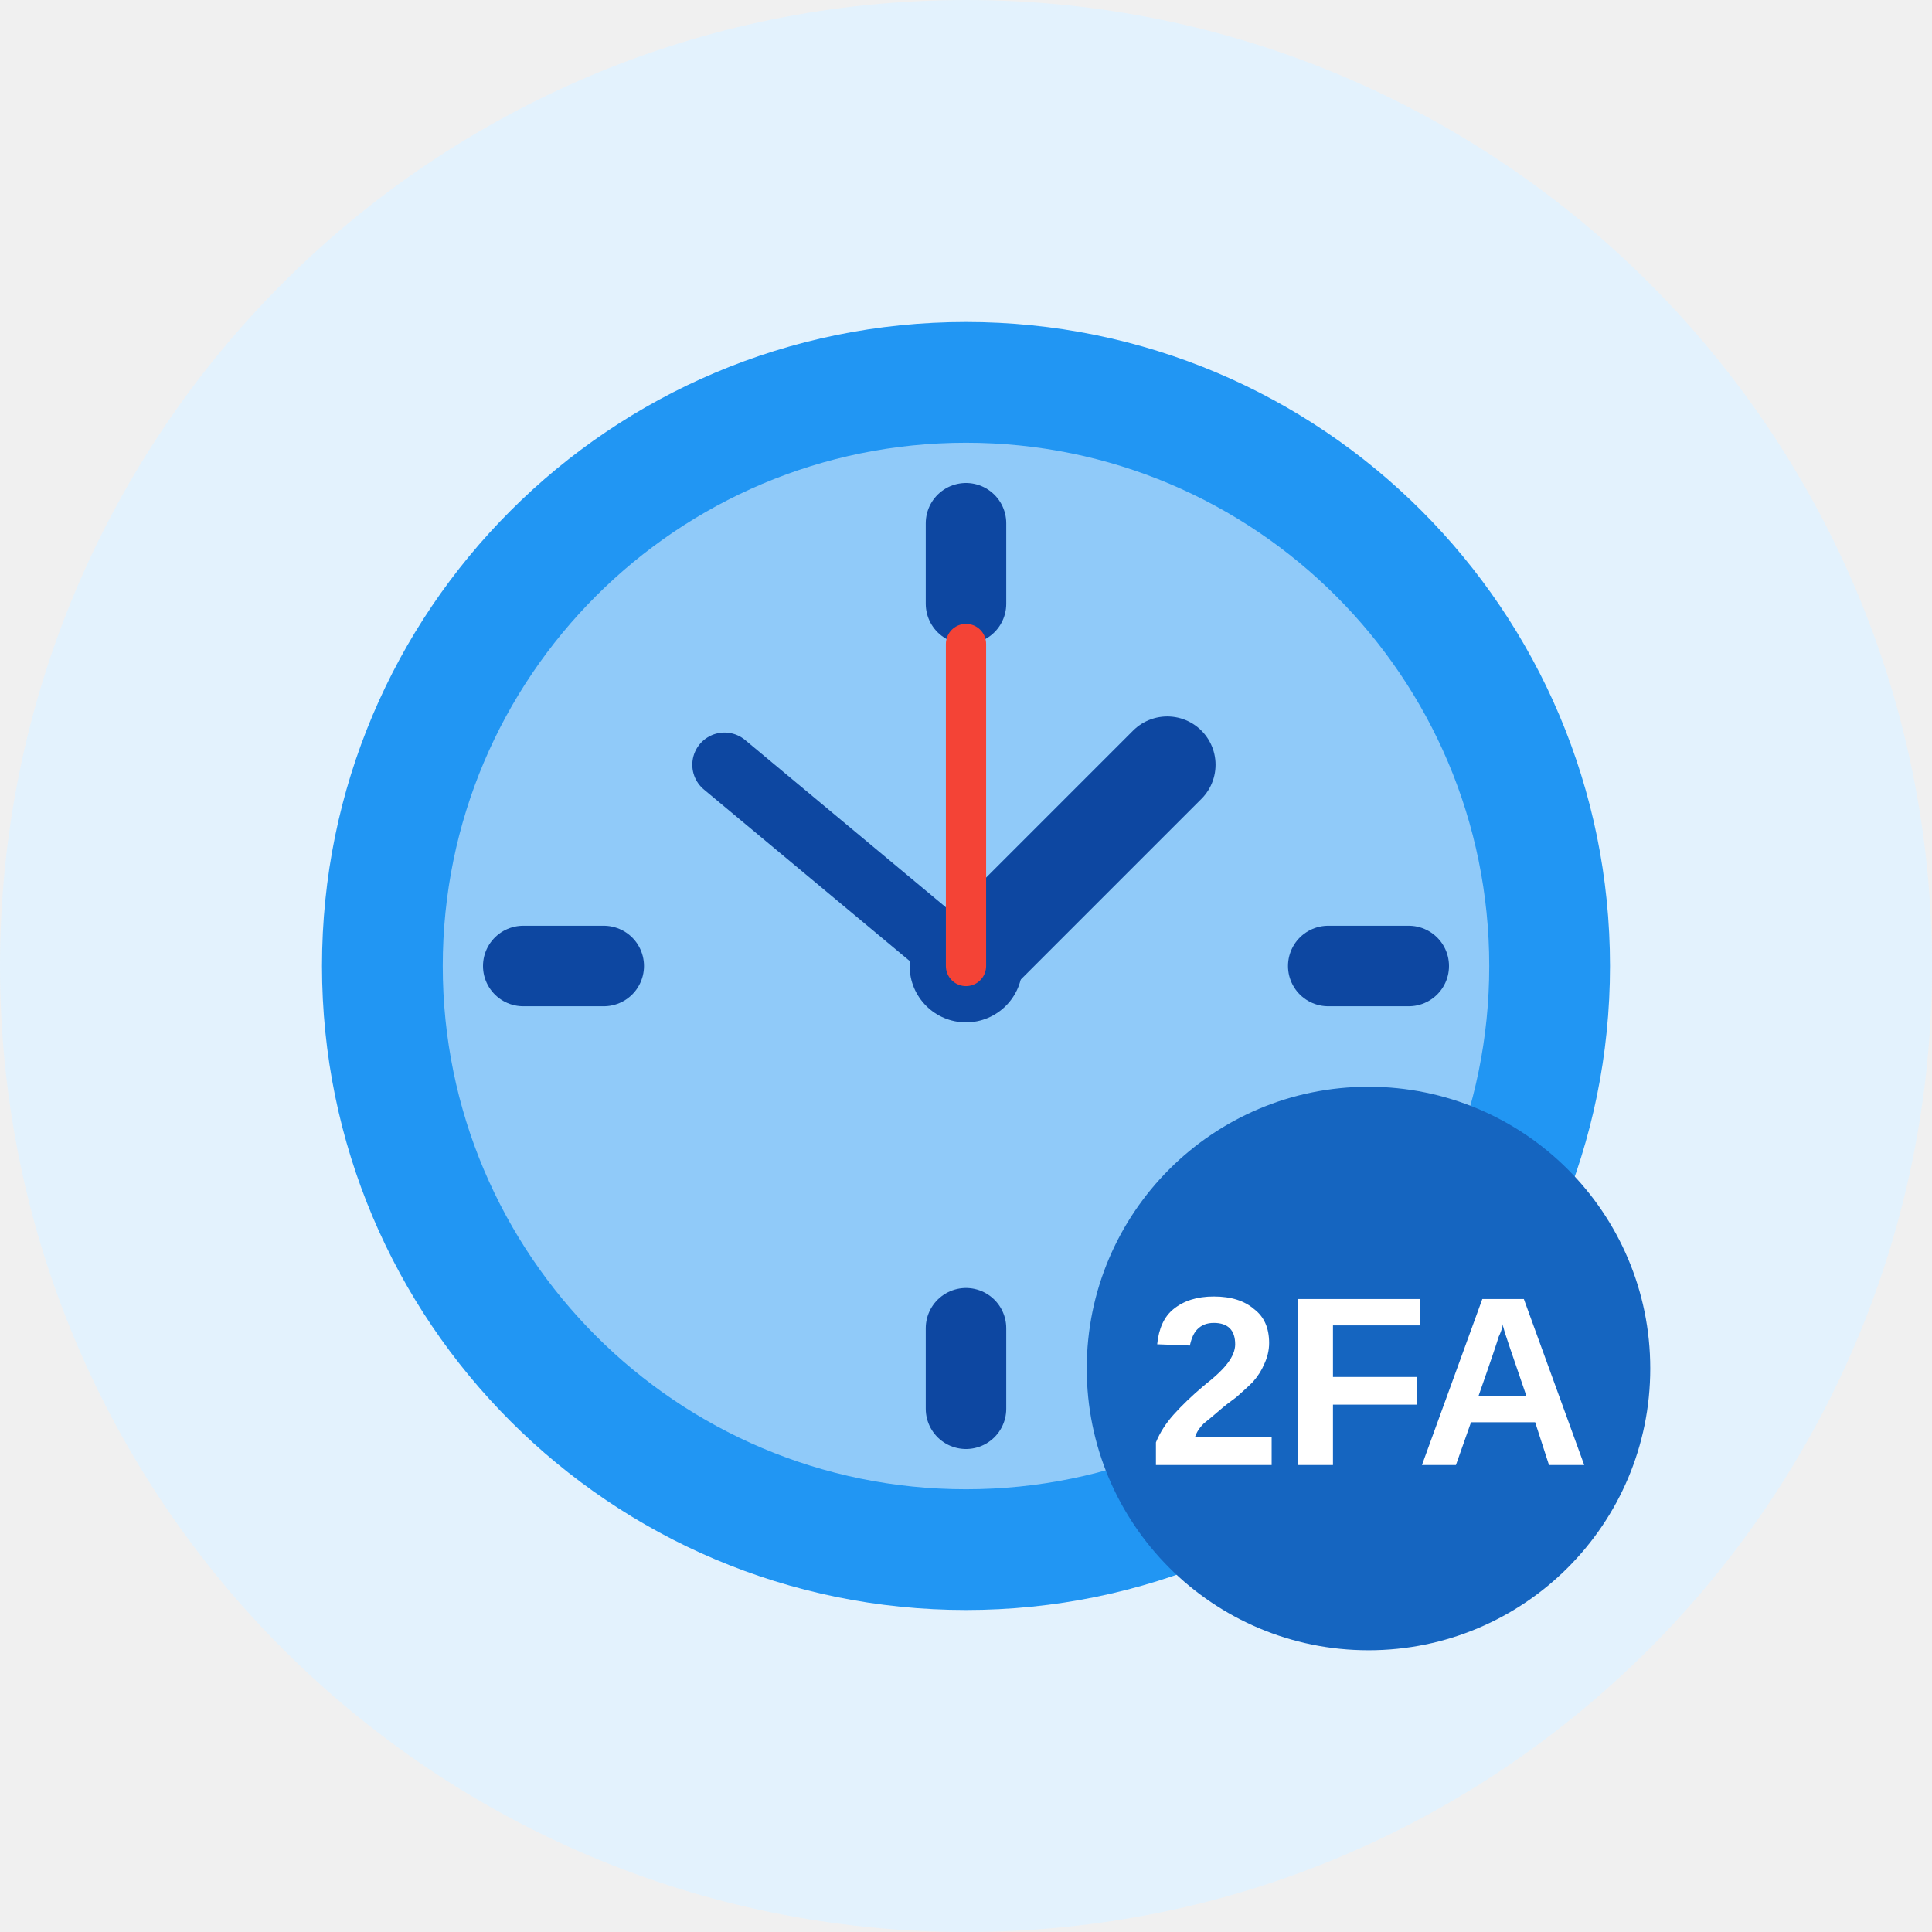
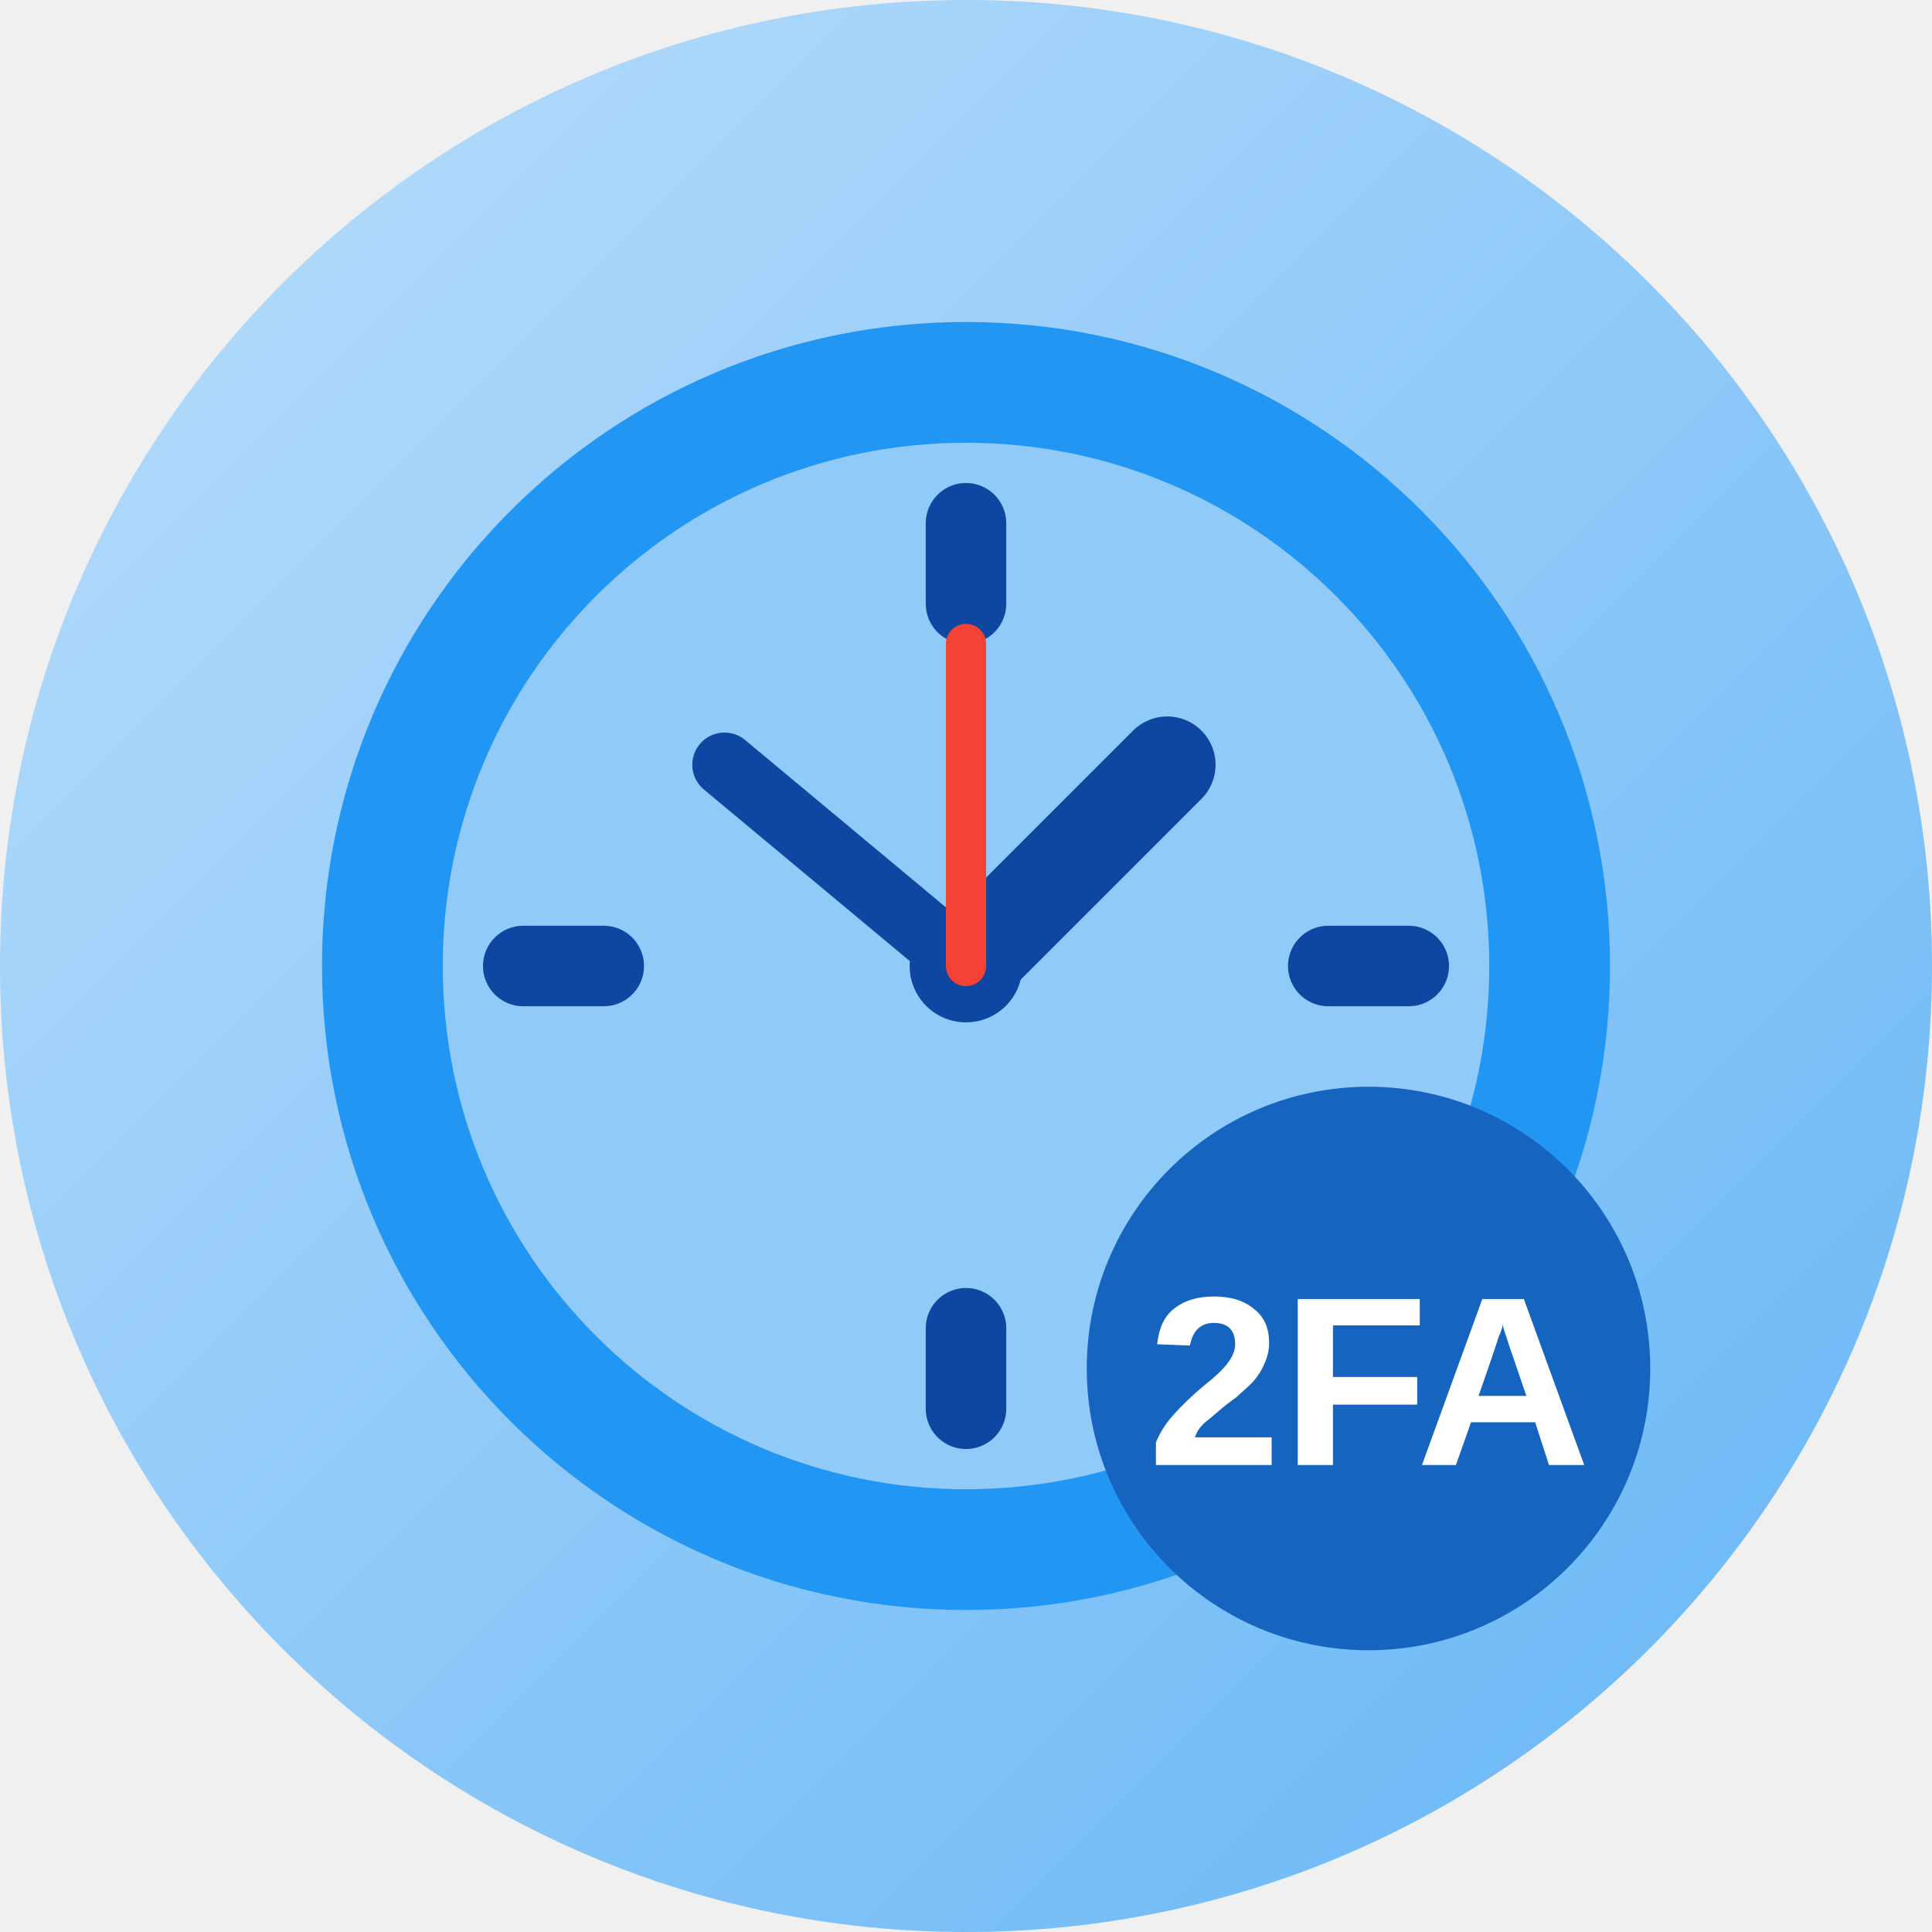
<svg xmlns="http://www.w3.org/2000/svg" width="24" height="24" viewBox="0 0 24 24" fill="none">
-   <rect width="24" height="24" rx="12" fill="#E3F2FD" />
+   <defs>
+     <linearGradient id="bgGradient" x1="0%" y1="0%" x2="100%" y2="100%">
+       <stop offset="0%" stop-color="#BBDEFB" />
+       <stop offset="100%" stop-color="#64B5F6" />
+     </linearGradient>
+   </defs>
+   <rect width="24" height="24" rx="12" fill="url(#bgGradient)" />
  <circle cx="12" cy="12" r="8" fill="#2196F3" />
  <circle cx="12" cy="12" r="6.5" fill="#90CAF9" />
  <line x1="12" y1="6.5" x2="12" y2="7.5" stroke="#0D47A1" stroke-width="1" stroke-linecap="round" />
  <line x1="17.5" y1="12" x2="16.5" y2="12" stroke="#0D47A1" stroke-width="1" stroke-linecap="round" />
  <line x1="12" y1="17.5" x2="12" y2="16.5" stroke="#0D47A1" stroke-width="1" stroke-linecap="round" />
  <line x1="6.5" y1="12" x2="7.5" y2="12" stroke="#0D47A1" stroke-width="1" stroke-linecap="round" />
  <circle cx="12" cy="12" r="0.7" fill="#0D47A1" />
  <line x1="12" y1="12" x2="14.5" y2="9.5" stroke="#0D47A1" stroke-width="1.2" stroke-linecap="round" />
  <line x1="12" y1="12" x2="9" y2="9.5" stroke="#0D47A1" stroke-width="0.8" stroke-linecap="round" />
  <line x1="12" y1="12" x2="12" y2="8" stroke="#F44336" stroke-width="0.5" stroke-linecap="round" />
  <circle cx="17" cy="17" r="3.5" fill="#1565C0" />
  <text x="17" y="18.2" font-family="Arial, sans-serif" font-size="3" font-weight="bold" fill="white" text-anchor="middle">2FA</text>
</svg>
